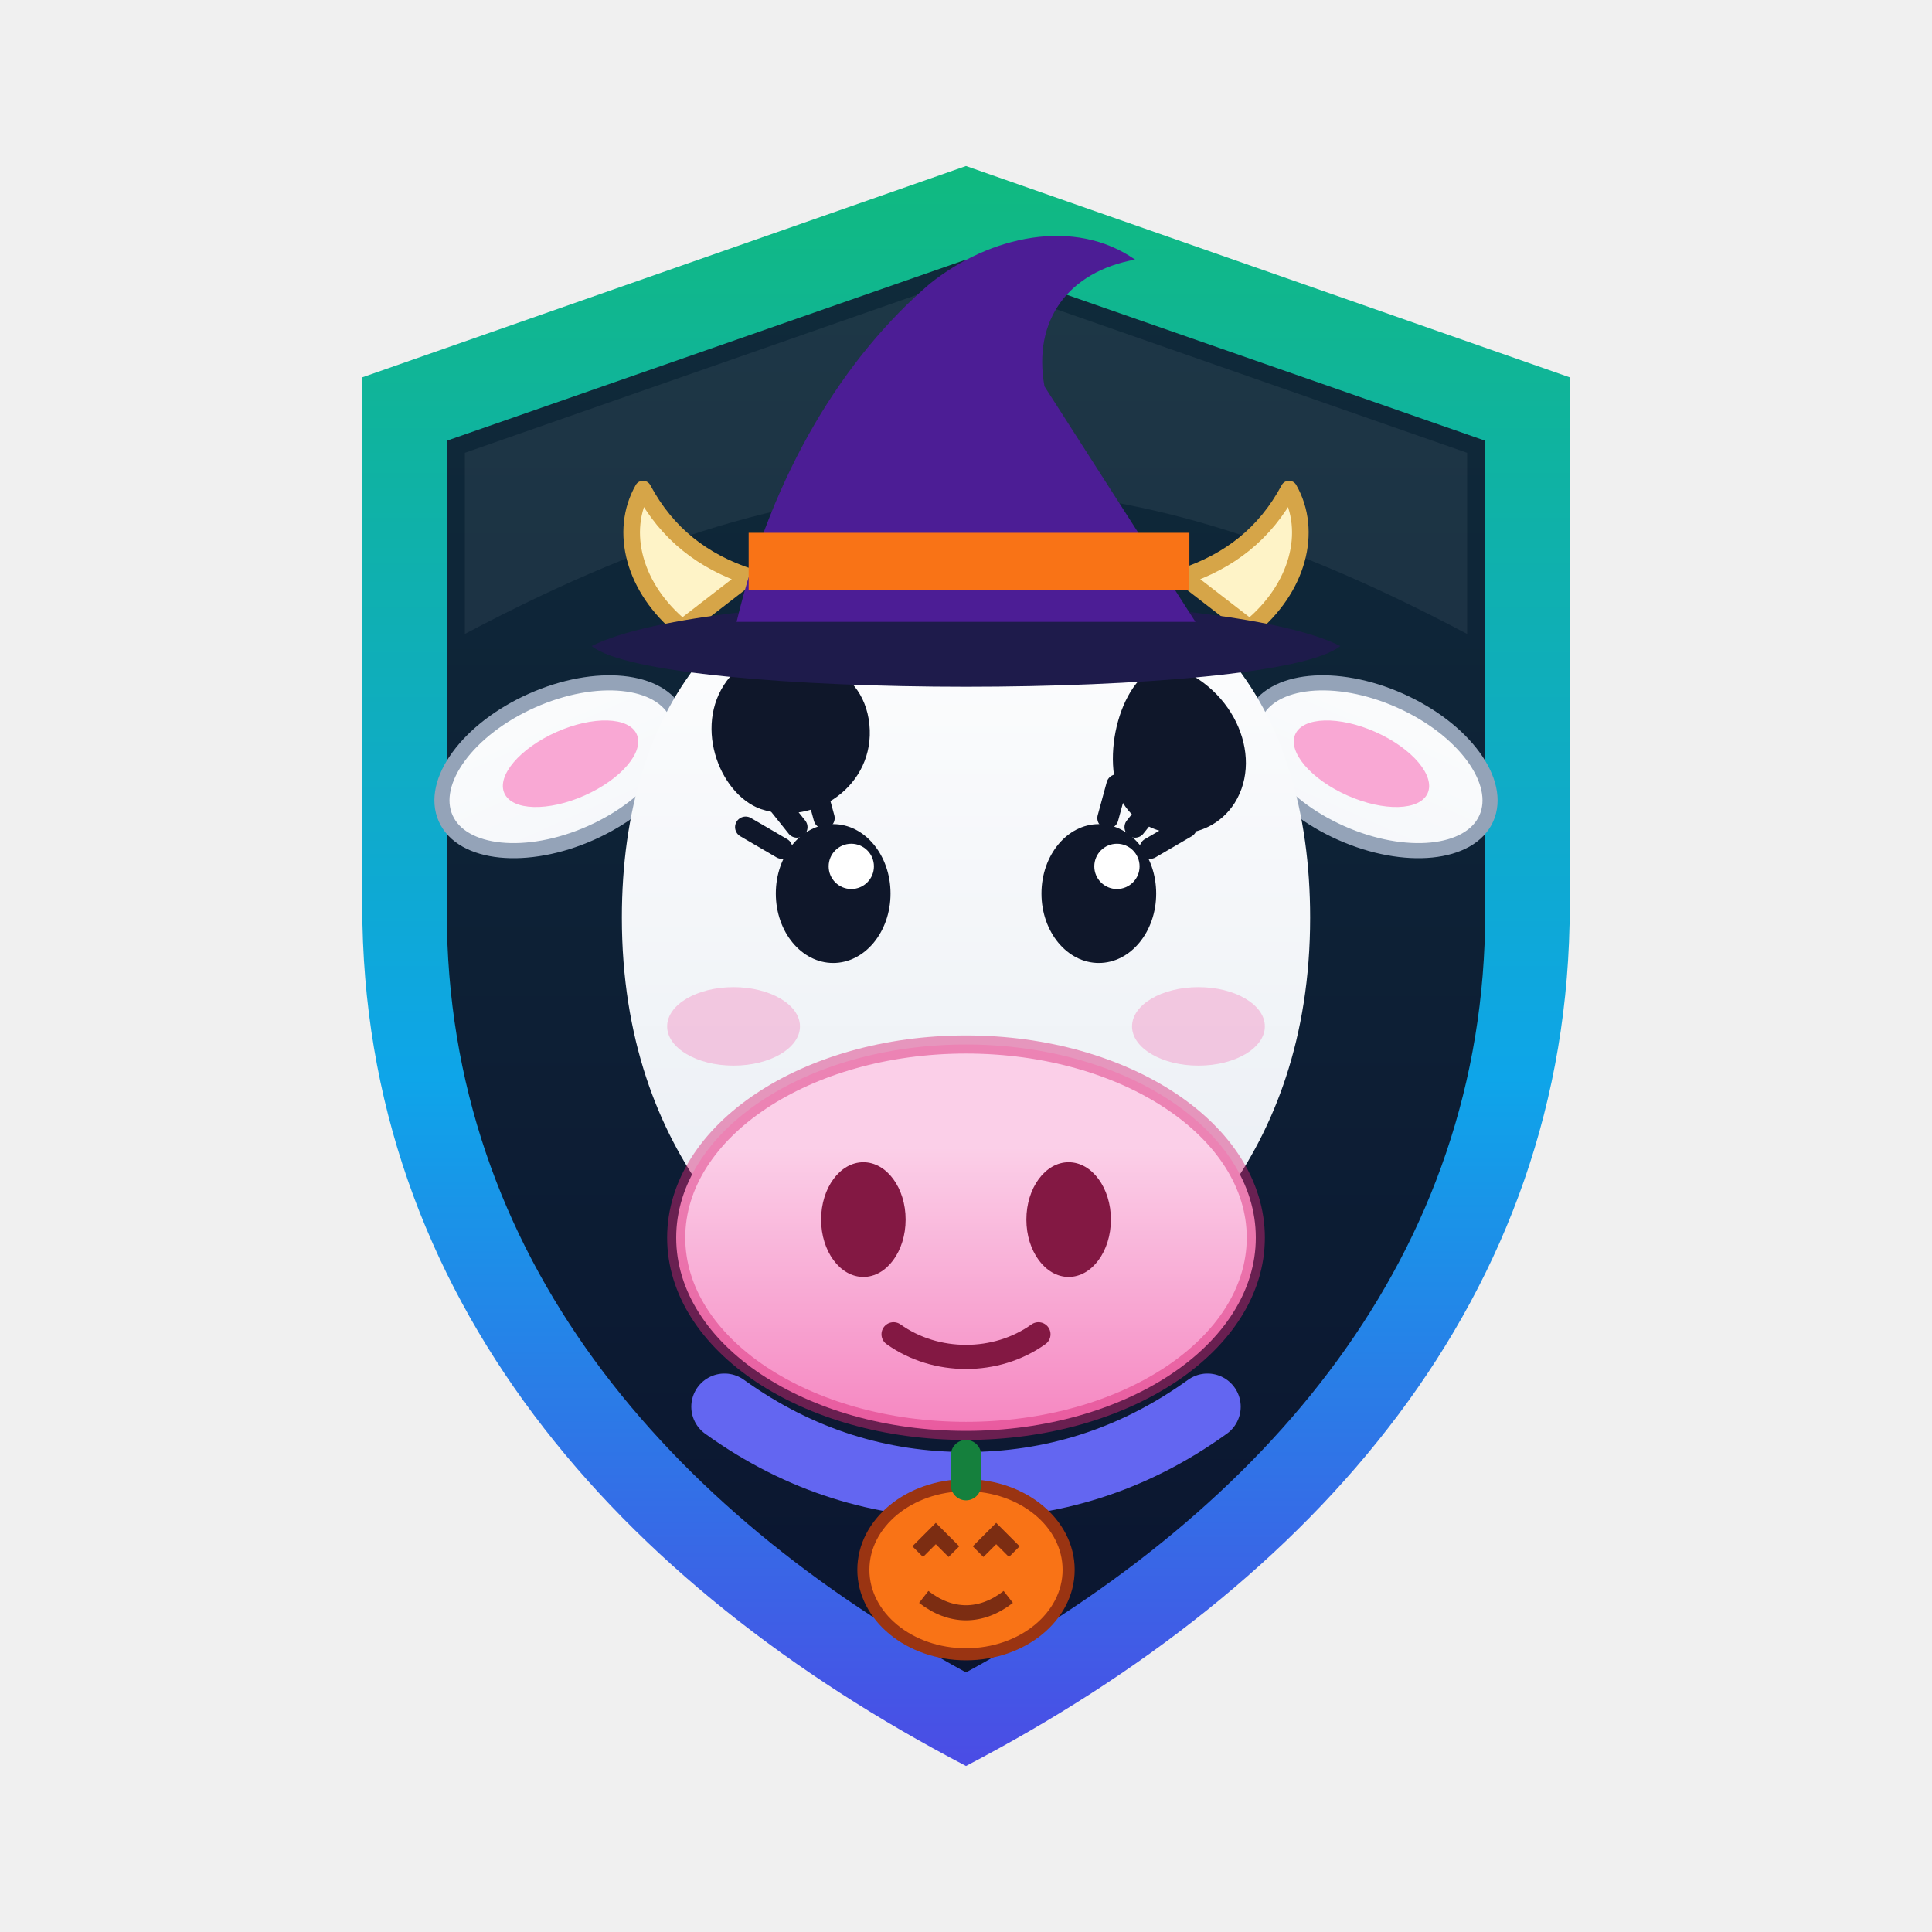
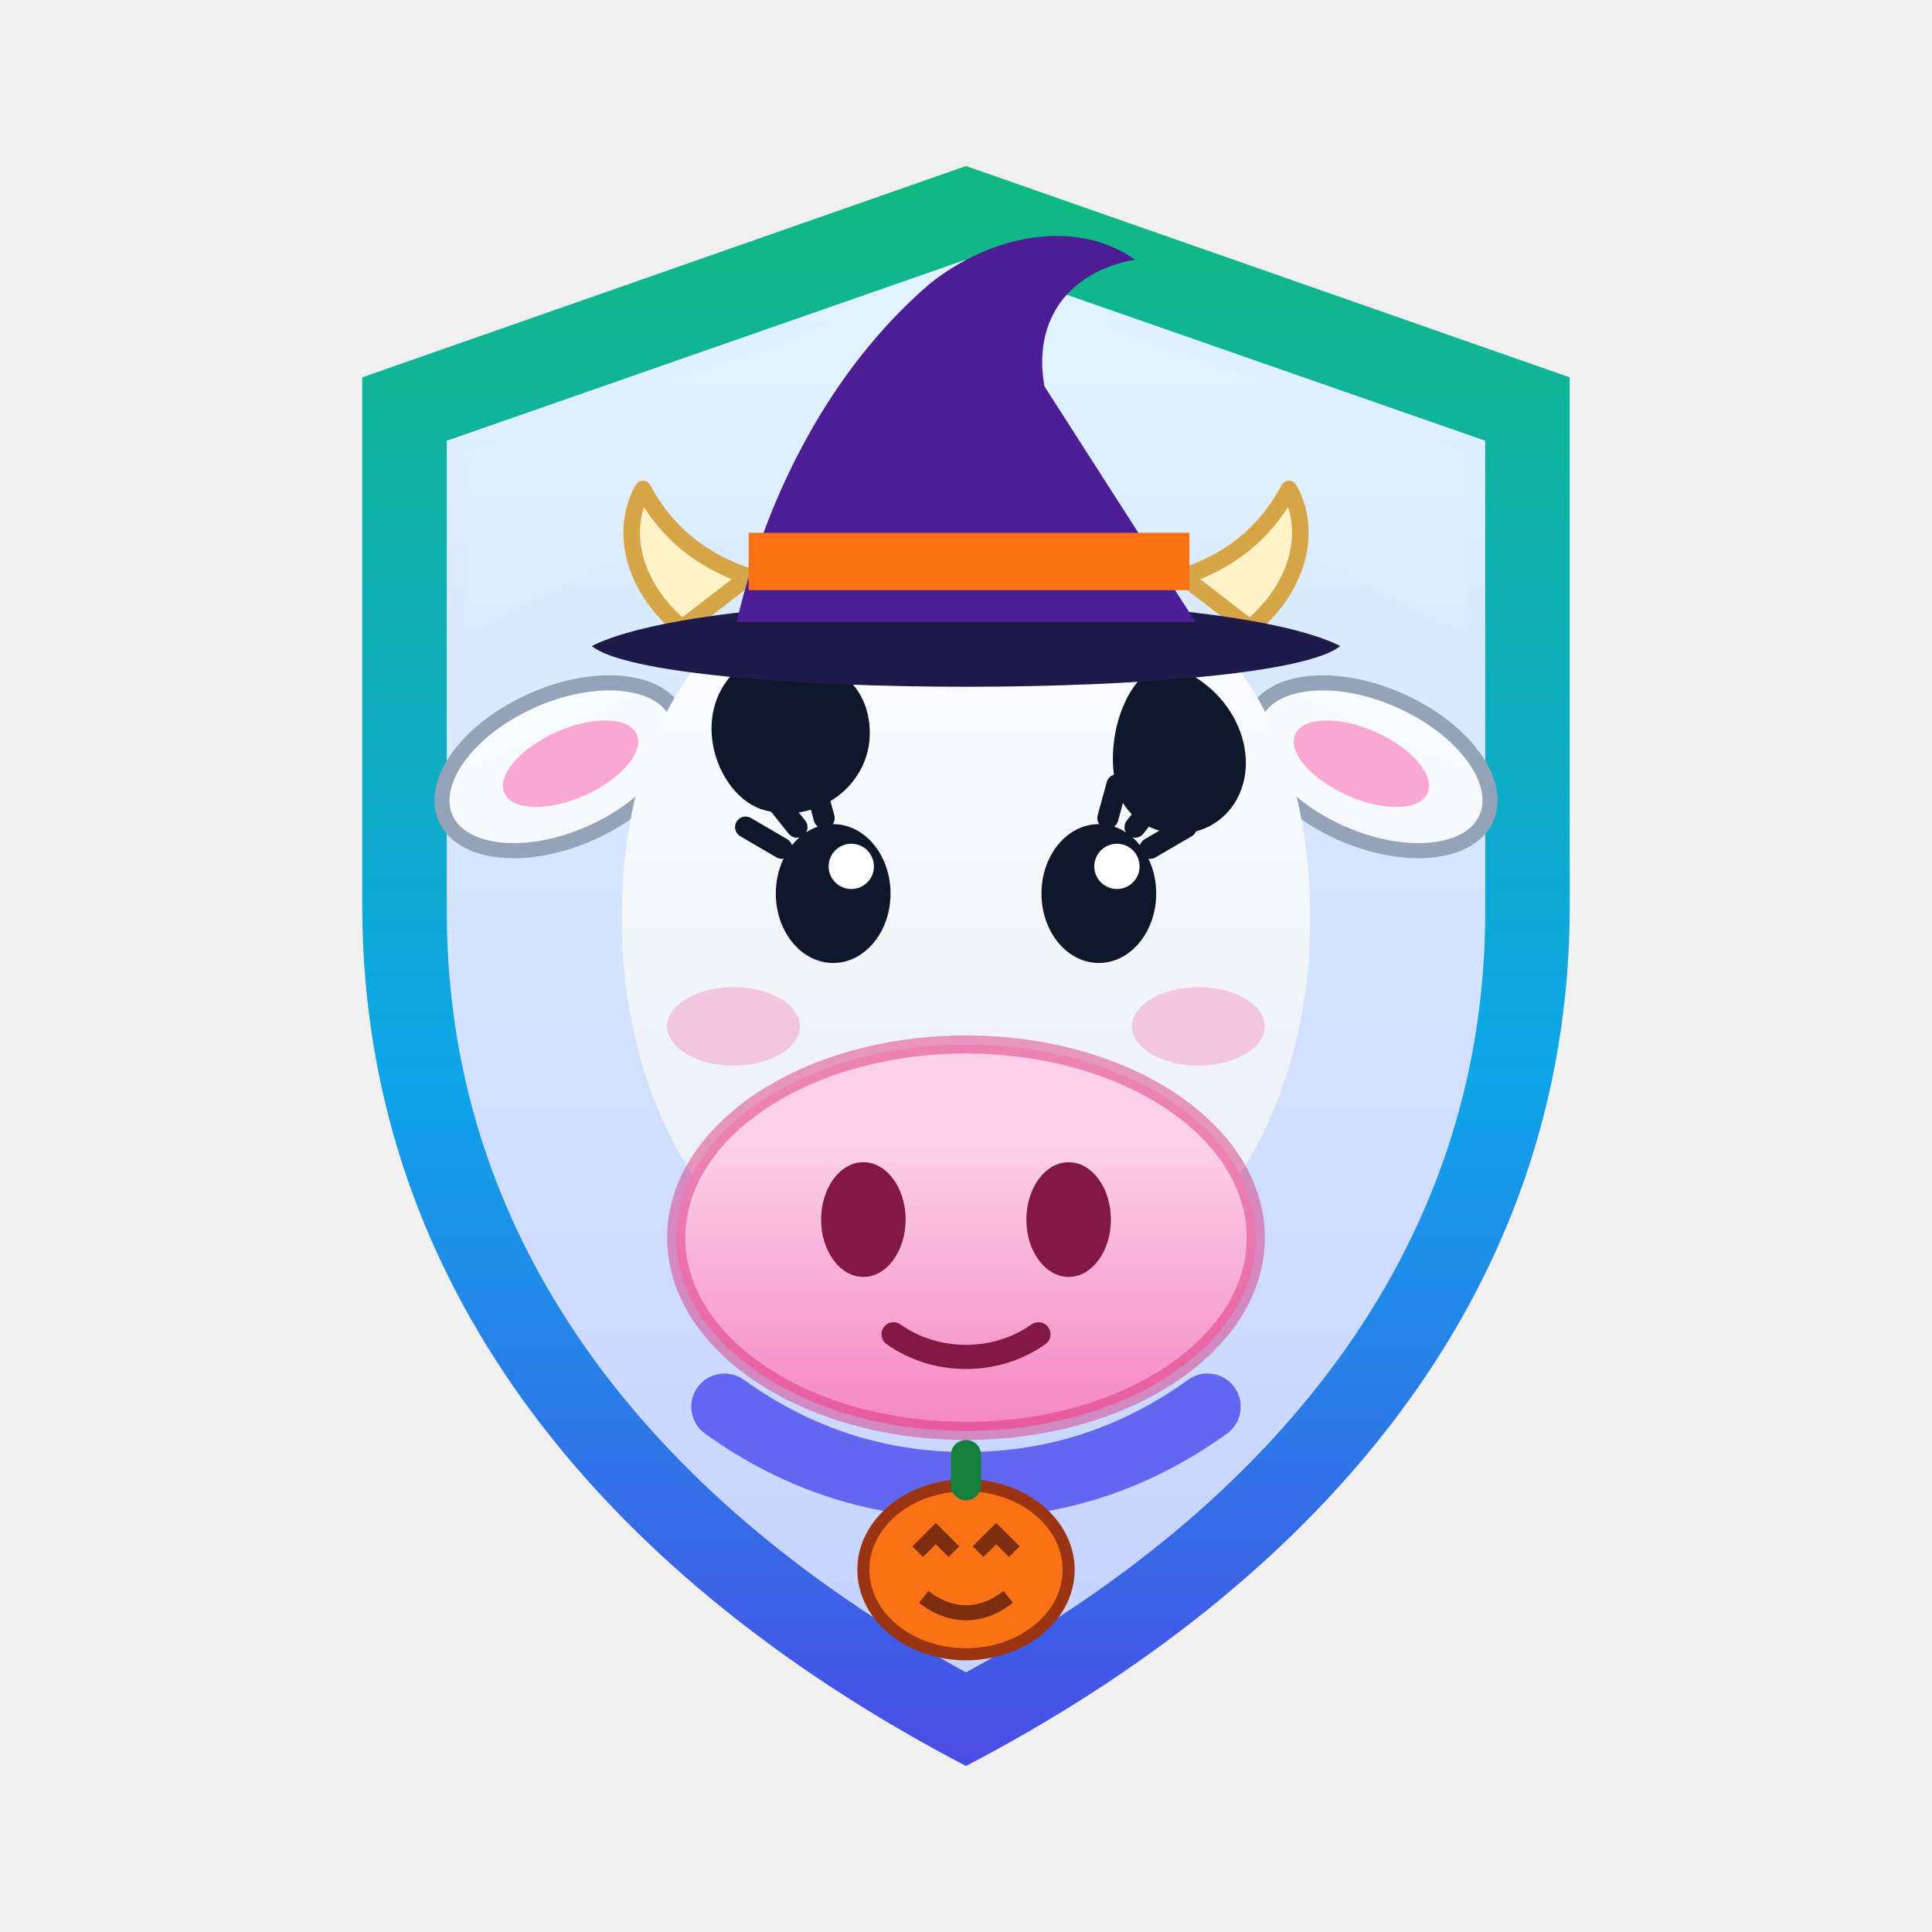
<svg xmlns="http://www.w3.org/2000/svg" viewBox="0 0 64 64" fill="none">
  <defs>
    <pattern id="check" width="2.4" height="2.4" patternUnits="userSpaceOnUse">
      <rect width="1.2" height="2.4" fill="#422006" />
      <rect width="2.4" height="1.2" fill="#422006" fill-opacity=".6" />
    </pattern>
    <linearGradient id="cowsecBg" x1="0" y1="0" x2="64" y2="64" gradientUnits="userSpaceOnUse">
      <stop offset="0%" stop-color="#0b1530" />
      <stop offset="100%" stop-color="#050a18" />
    </linearGradient>
    <linearGradient id="cowsecRim" x1="0" y1="0" x2="64" y2="64" gradientUnits="userSpaceOnUse">
      <stop offset="0%" stop-color="#34d399" stop-opacity="0.9" />
      <stop offset="50%" stop-color="#38bdf8" stop-opacity="0.5" />
      <stop offset="100%" stop-color="#818cf8" stop-opacity="0.85" />
    </linearGradient>
    <linearGradient id="cowsecShield" x1="32" y1="6" x2="32" y2="60" gradientUnits="userSpaceOnUse">
      <stop offset="0%" stop-color="#10b981" />
      <stop offset="55%" stop-color="#0ea5e9" />
      <stop offset="100%" stop-color="#4f46e5" />
    </linearGradient>
    <linearGradient id="cowsecShieldInner" x1="32" y1="10" x2="32" y2="56" gradientUnits="userSpaceOnUse">
-       <stop offset="0%" stop-color="#0f2a3a" />
-       <stop offset="100%" stop-color="#0b1530" />
+       <stop offset="0%" stop-color="#e0f2fe" />
+       <stop offset="100%" stop-color="#c7d2fe" />
    </linearGradient>
    <linearGradient id="cowsecHead" x1="32" y1="18" x2="32" y2="50" gradientUnits="userSpaceOnUse">
      <stop offset="0%" stop-color="#ffffff" />
      <stop offset="100%" stop-color="#e2e8f0" />
    </linearGradient>
    <linearGradient id="cowsecMuzzle" x1="32" y1="38" x2="32" y2="50" gradientUnits="userSpaceOnUse">
      <stop offset="0%" stop-color="#fbcfe8" />
      <stop offset="100%" stop-color="#f472b6" />
    </linearGradient>
  </defs>
  <path d="M32 5.5L52 12.5V30C52 43 43.5 52.5 32 58.5C20.5 52.5 12 43 12 30V12.5L32 5.5Z" fill="url(#cowsecShield)" />
  <path d="M32 8.6L49.2 14.6V30.2C49.2 41.6 41.9 50 32 55.4C22.1 50 14.8 41.6 14.8 30.2V14.6L32 8.6Z" fill="url(#cowsecShieldInner)" />
  <path d="M32 9.2L48.6 15V21C42 17.5 37 16.2 32 16.2C27 16.2 22 17.5 15.4 21V15L32 9.2Z" fill="#ffffff" fill-opacity="0.06" />
  <path d="M22.6 20.8C21 19.5 20.5 17.6 21.3 16.2C22.1 17.7 23.3 18.6 24.8 19.1Z" fill="#fef3c7" stroke="#d6a548" stroke-width="0.55" stroke-linejoin="round" />
  <path d="M41.4 20.8C43 19.5 43.5 17.6 42.7 16.2C41.9 17.7 40.7 18.6 39.2 19.1Z" fill="#fef3c7" stroke="#d6a548" stroke-width="0.55" stroke-linejoin="round" />
  <ellipse cx="18.6" cy="25.4" rx="4.2" ry="2.4" transform="rotate(-24 18.6 25.4)" fill="url(#cowsecHead)" stroke="#94a3b8" stroke-width="0.5" />
  <ellipse cx="18.9" cy="25.3" rx="2.4" ry="1.15" transform="rotate(-24 18.9 25.3)" fill="#f9a8d4" />
  <ellipse cx="45.4" cy="25.4" rx="4.2" ry="2.4" transform="rotate(24 45.4 25.4)" fill="url(#cowsecHead)" stroke="#94a3b8" stroke-width="0.5" />
  <ellipse cx="45.1" cy="25.3" rx="2.4" ry="1.15" transform="rotate(24 45.1 25.3)" fill="#f9a8d4" />
  <path d="M32 18.2C39.8 18.2 43.4 23.4 43.4 30.4C43.4 34.4 42.2 37.4 40.6 39.6L23.4 39.6C21.8 37.4 20.6 34.4 20.6 30.4C20.6 23.4 24.2 18.2 32 18.2Z" fill="url(#cowsecHead)" />
  <path d="M24.2 22.4C26.4 21.2 28.6 22 28.8 24C29 26 27 27.4 25.2 26.8C23.8 26.3 22.9 23.9 24.2 22.4Z" fill="#0f172a" />
  <path d="M38.6 22C40.8 22.6 41.9 25 40.9 26.6C40 28 38 27.9 37.2 26.6C36.4 25.2 37.1 22.3 38.6 22Z" fill="#0f172a" />
  <path d="M29.2 18.9C30.2 17.2 31.4 16.9 32.3 18.3C33.1 16.8 34.6 17.1 35.1 18.9C33.9 19.6 30.6 19.7 29.2 18.9Z" fill="#0f172a" />
  <ellipse cx="27.6" cy="29.6" rx="1.9" ry="2.3" fill="#0f172a" />
  <ellipse cx="36.4" cy="29.6" rx="1.9" ry="2.3" fill="#0f172a" />
  <circle cx="28.2" cy="28.7" r="0.75" fill="#ffffff" />
  <circle cx="37" cy="28.7" r="0.75" fill="#ffffff" />
  <g stroke="#0f172a" stroke-width="0.7" stroke-linecap="round">
    <path d="M25.9 28.1L24.7 27.4" />
    <path d="M26.4 27.4L25.6 26.4" />
    <path d="M27.3 27.1L27 26" />
    <path d="M38.1 28.1L39.3 27.4" />
    <path d="M37.6 27.4L38.4 26.4" />
    <path d="M36.7 27.1L37 26" />
  </g>
  <ellipse cx="24.3" cy="34" rx="2.2" ry="1.3" fill="#f472b6" fill-opacity="0.35" />
  <ellipse cx="39.7" cy="34" rx="2.2" ry="1.3" fill="#f472b6" fill-opacity="0.35" />
  <ellipse cx="32" cy="41" rx="9.6" ry="6.4" fill="url(#cowsecMuzzle)" stroke="#db2777" stroke-opacity="0.45" stroke-width="0.6" />
  <ellipse cx="28.6" cy="40.4" rx="1.4" ry="1.9" fill="#831843" />
  <ellipse cx="35.4" cy="40.4" rx="1.4" ry="1.9" fill="#831843" />
  <path d="M29.6 44.2C31 45.2 33 45.2 34.4 44.2" stroke="#831843" stroke-width="0.8" stroke-linecap="round" />
  <path d="M24 46.6C26.5 48.4 29.2 49.2 32 49.2C34.8 49.2 37.5 48.4 40 46.6" stroke="#6366f1" stroke-width="2.2" stroke-linecap="round" />
  <ellipse cx="32" cy="52" rx="3.4" ry="2.8" fill="#f97316" stroke="#9a3412" stroke-width=".4" />
  <path d="M32 49.2V48.2" stroke="#15803d" stroke-width="1" stroke-linecap="round" />
  <path d="M30.4 51.4L31 50.8L31.6 51.4M32.4 51.4L33 50.8L33.6 51.4M30.6 52.9C31.5 53.6 32.5 53.6 33.4 52.9" stroke="#7c2d12" stroke-width=".5" fill="none" />
  <path d="M19.6 21.4C23.6 19.4 40.4 19.4 44.4 21.4C42.2 23.2 21.8 23.2 19.6 21.4Z" fill="#1e1b4b" />
  <path d="M24.4 20.6C25.6 15.6 28 11.8 30.8 9.4C32.8 7.8 35.6 7.2 37.6 8.6C35.4 9 34.2 10.6 34.6 12.8L39.6 20.6Z" fill="#4c1d95" />
  <path d="M24.8 18.6H39.4" stroke="#f97316" stroke-width="1.9" />
</svg>
